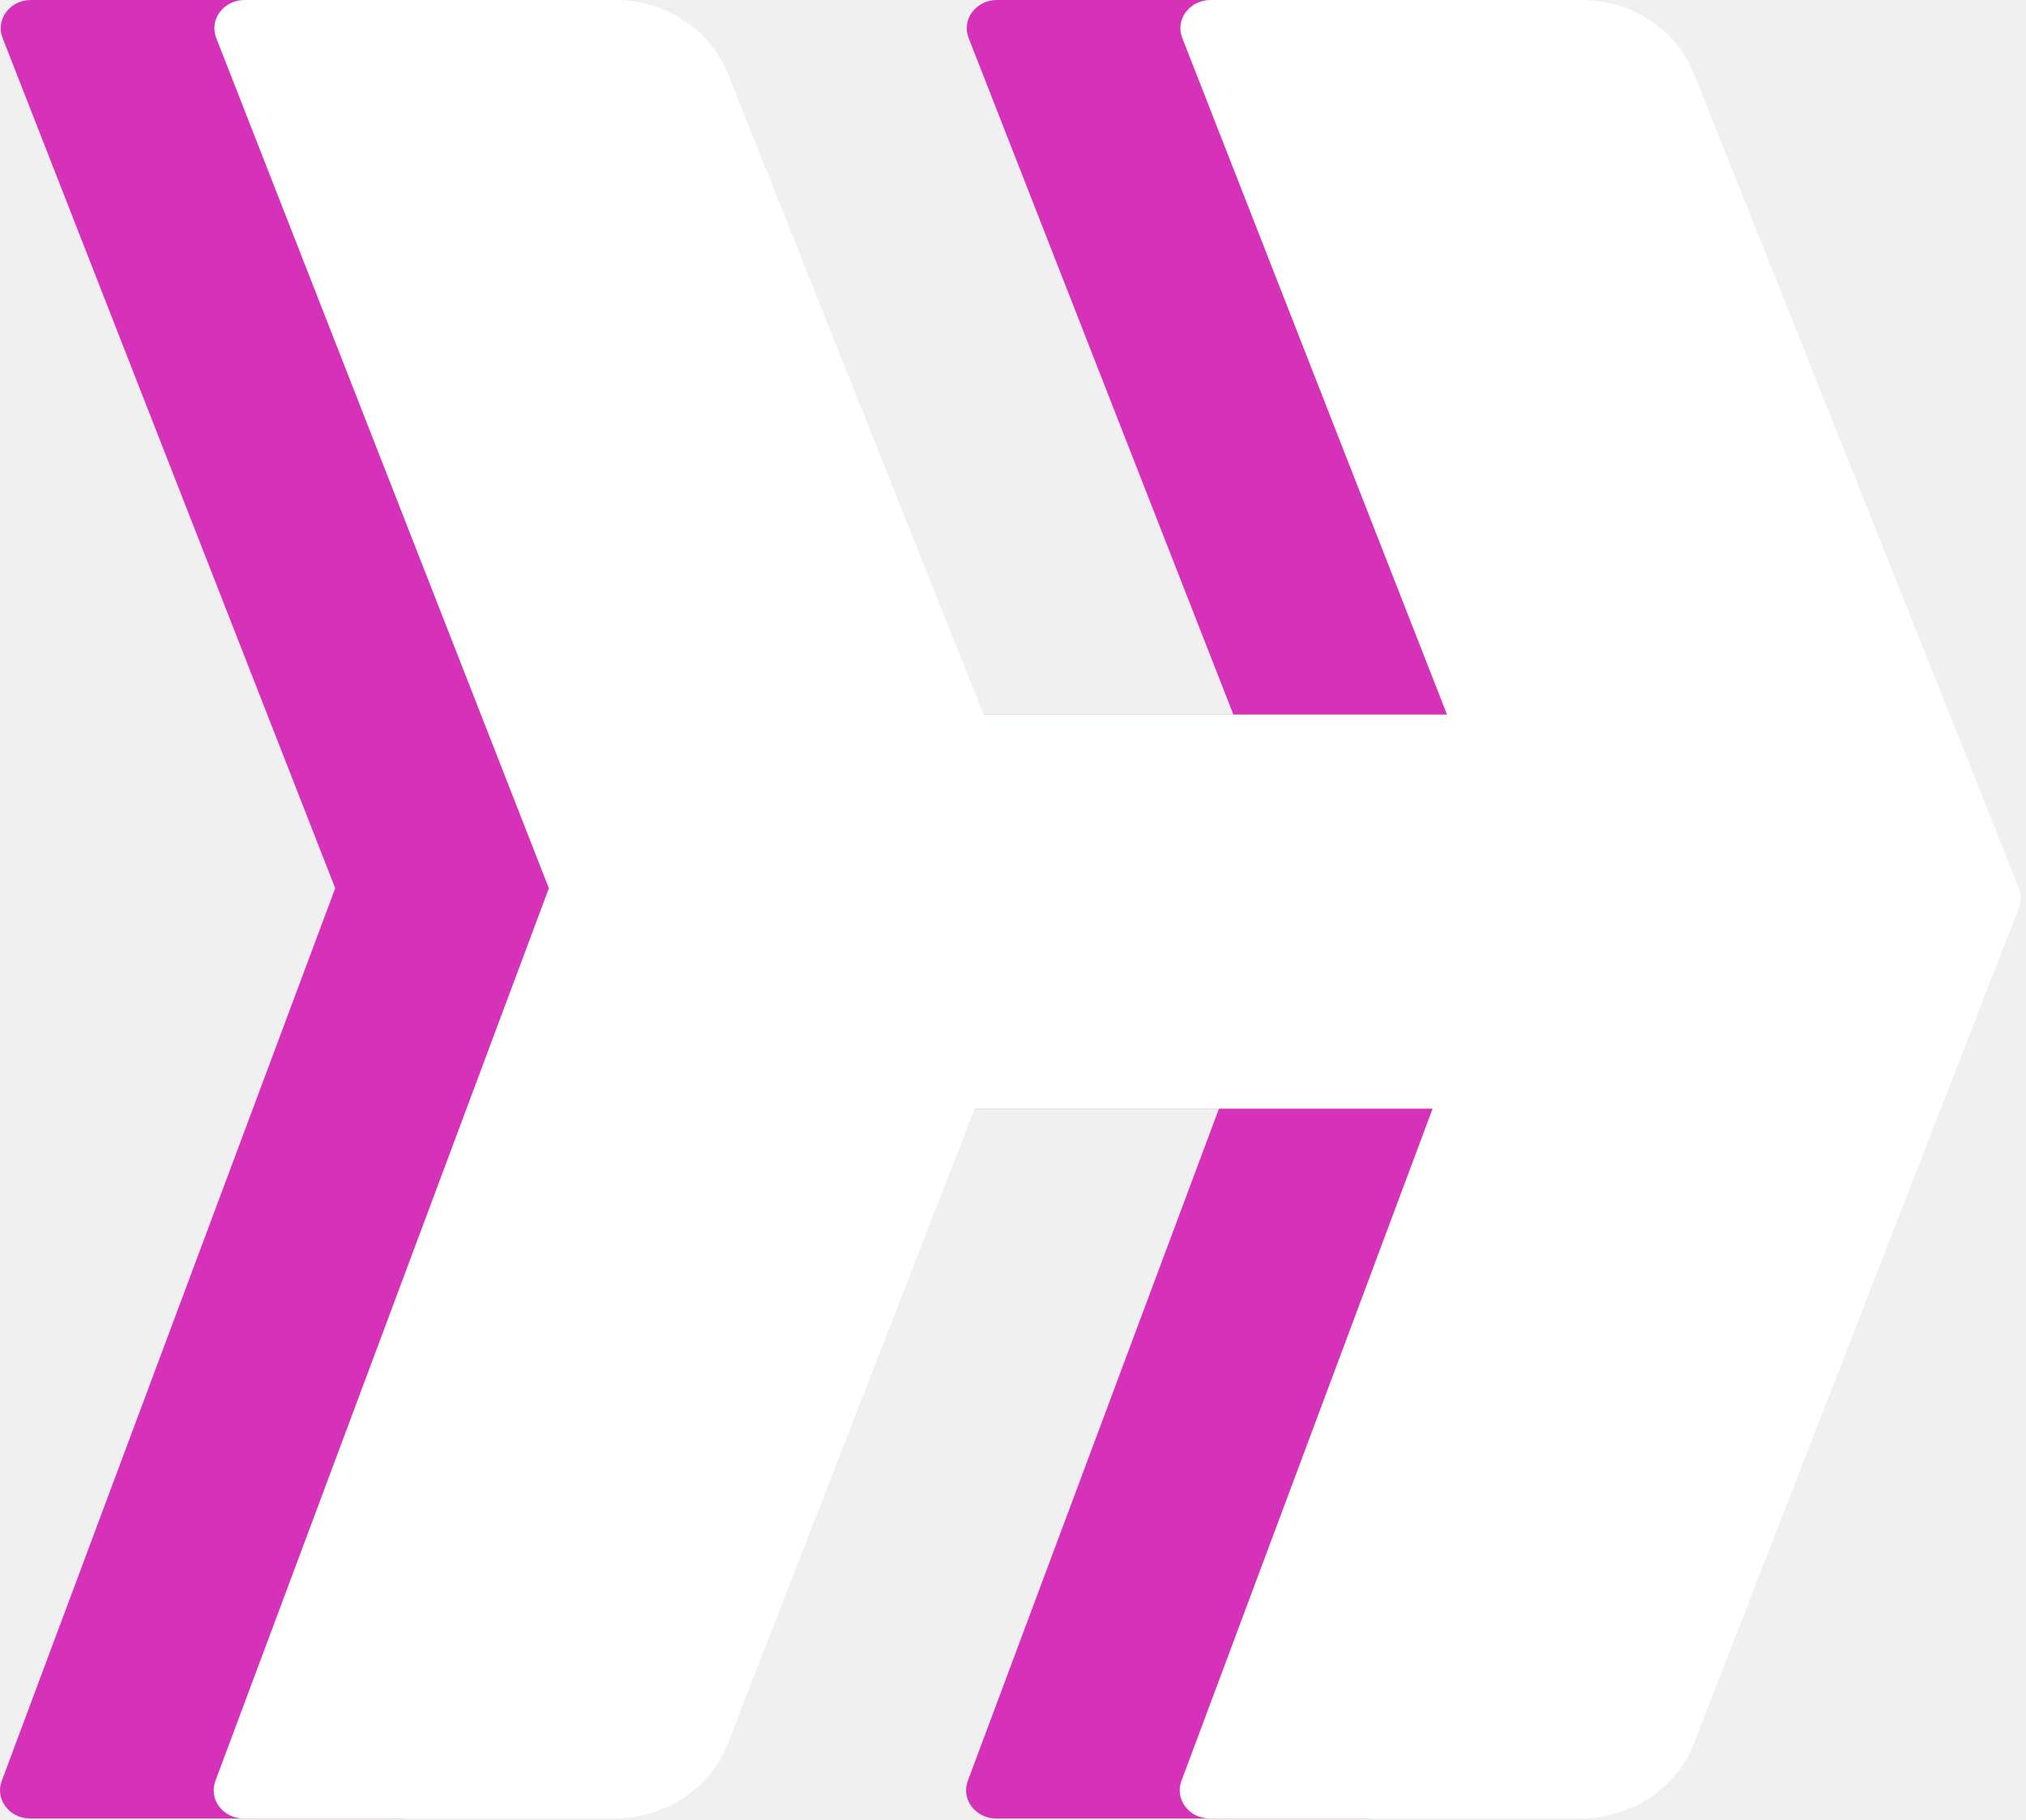
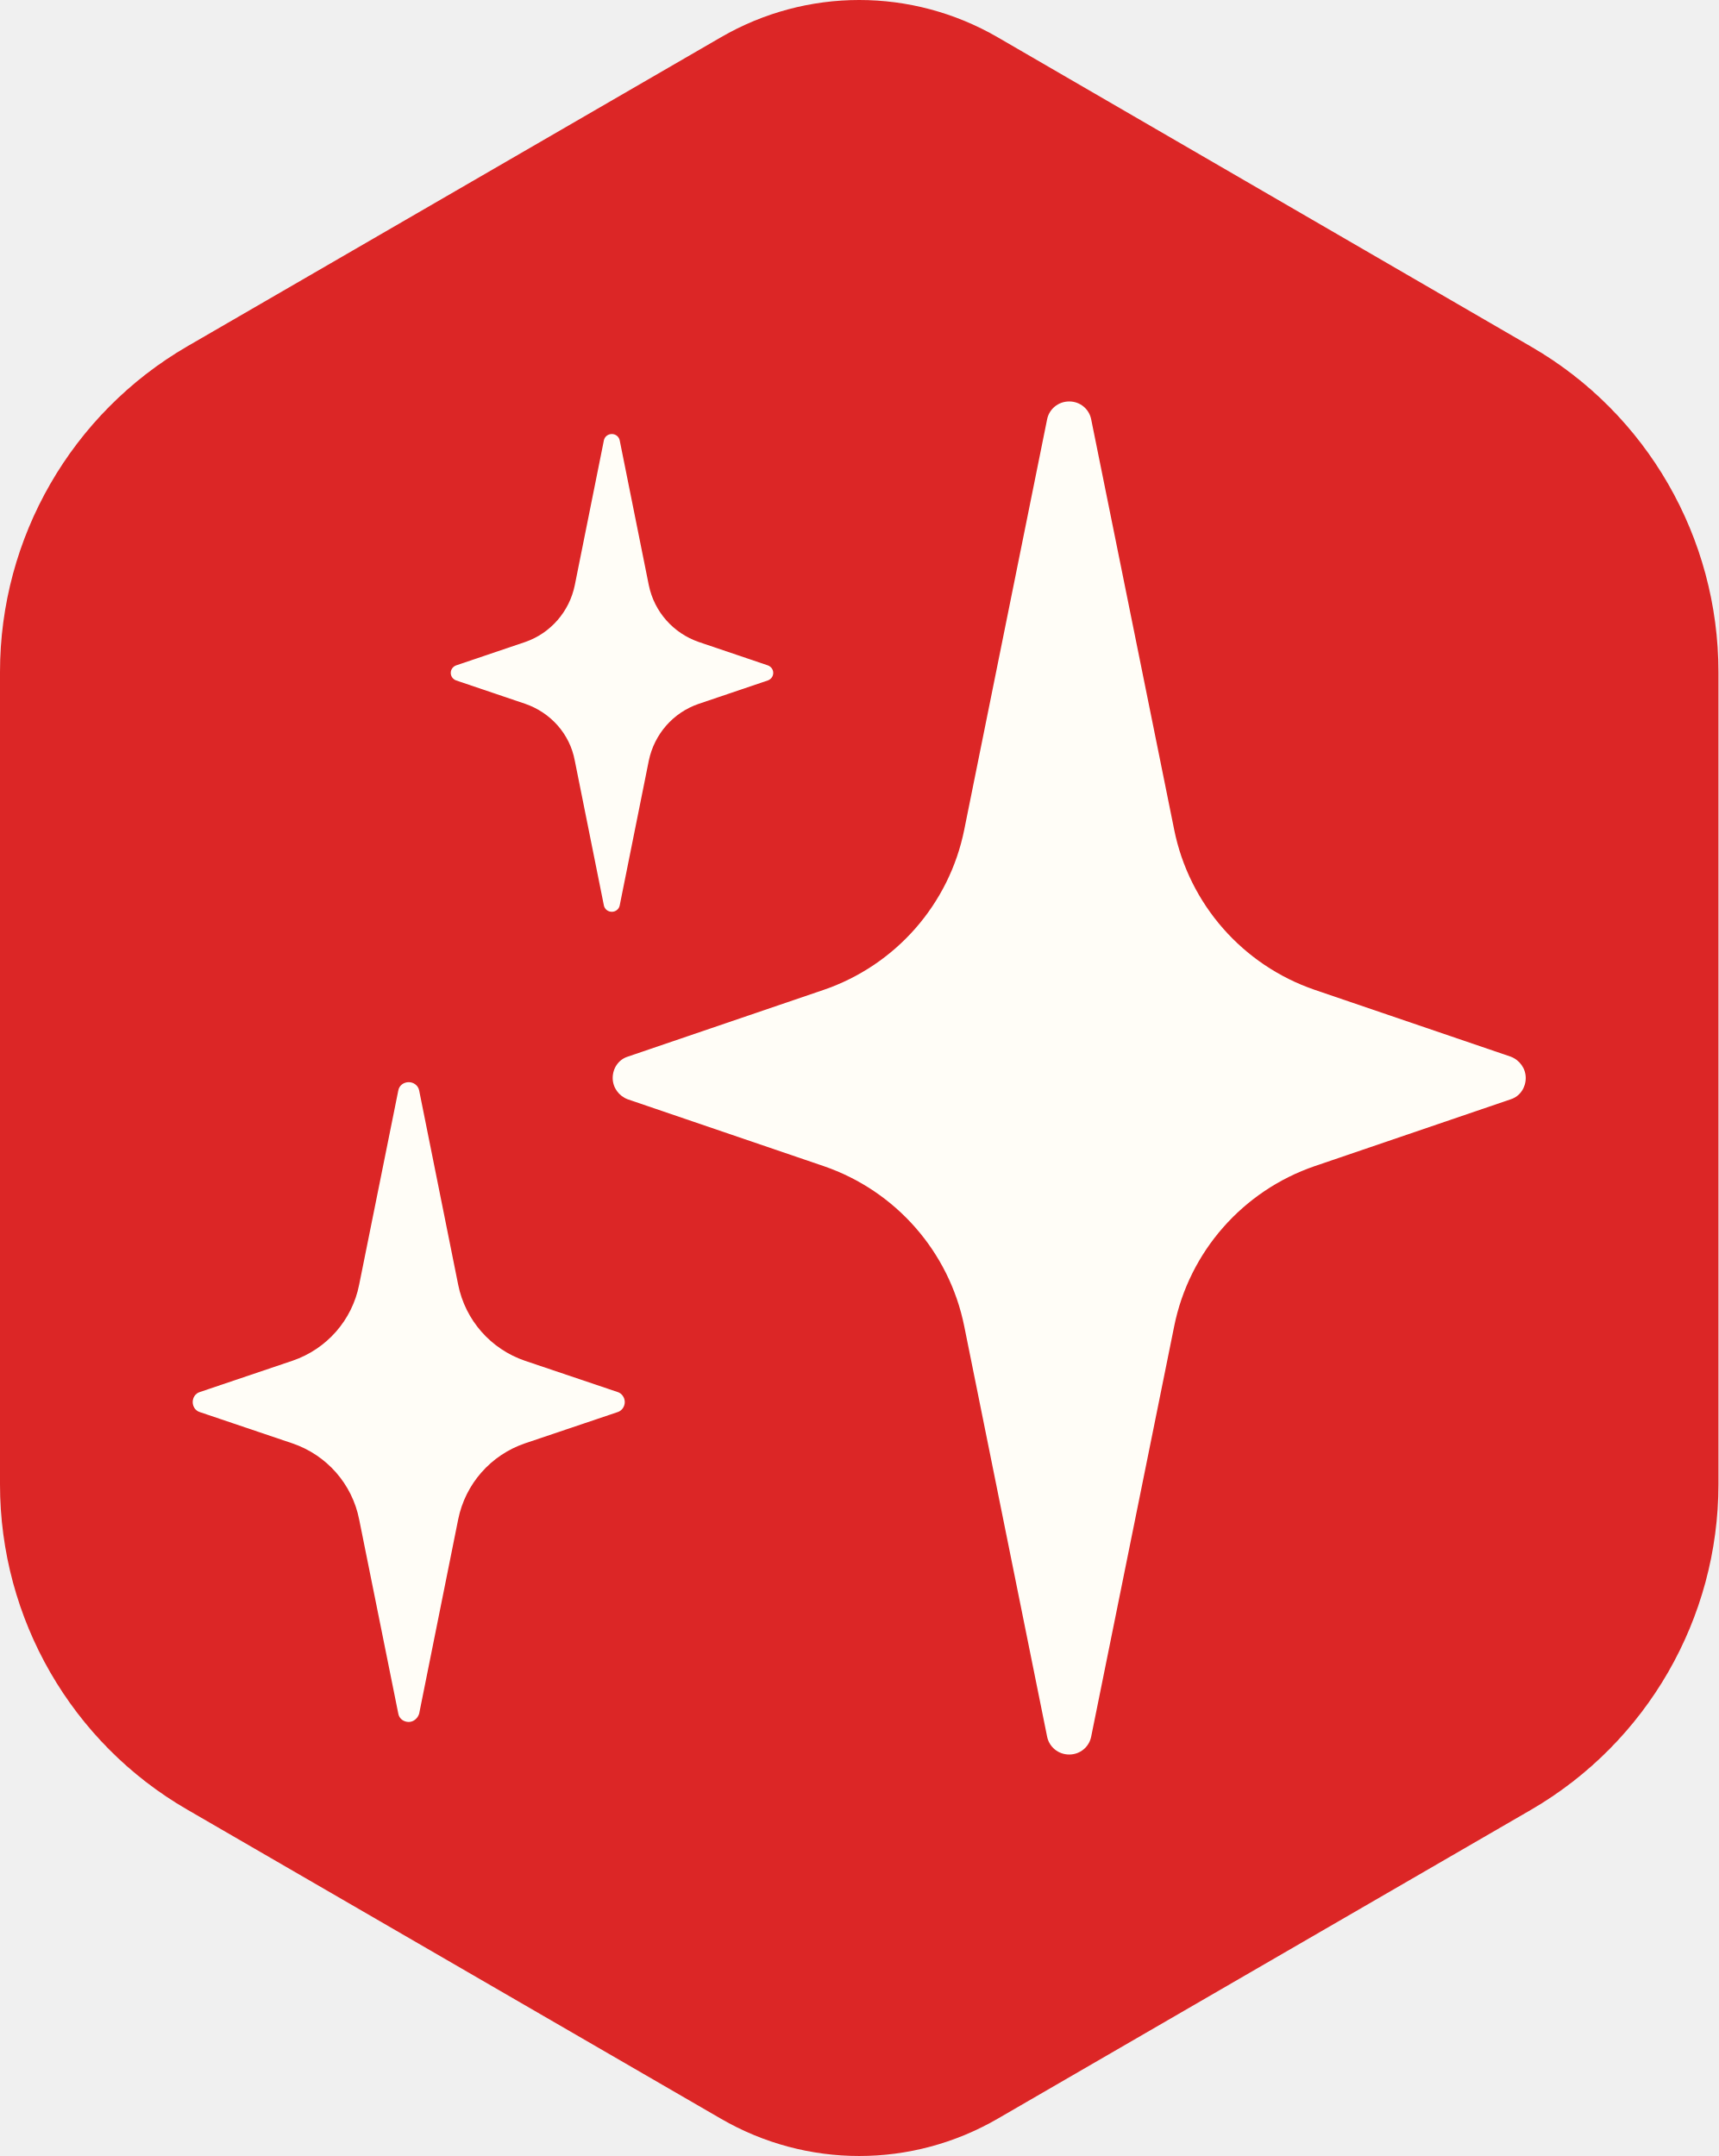
- <svg xmlns="http://www.w3.org/2000/svg" width="550" height="494" fill="none">
-   <path fill="#D631B9" d="M270.65 0h100.47c13.7 0 25.97 7.96 30.75 19.96l88.19 221.19a7.2 7.2 0 0 1 .02 5.3l-.5 1.26v.02l-87.81 225.8c-4.72 12.12-17.04 20.19-30.85 20.19H270.47c-5.65 0-9.6-5.21-7.75-10.2l90.55-242.37L262.95 10.3c-1.96-5 2-10.3 7.7-10.3Z" />
-   <path fill="#D631B9" d="M8.4 0h100.46c13.7 0 25.97 7.96 30.75 19.96l88.19 221.19a7.2 7.2 0 0 1 .02 5.3l-.5 1.26v.02l-87.81 225.8c-4.72 12.12-17.04 20.19-30.85 20.19H8.21c-5.65 0-9.6-5.21-7.74-10.2L91 241.15.7 10.3c-1.96-5 2-10.3 7.7-10.3Z" />
-   <path fill="#D631B9" d="M338.83 194H197v107h141.83L362 245.97 338.83 194Z" />
-   <path fill="#fff" d="M328.65 0h100.47c13.7 0 25.97 7.96 30.75 19.96l88.19 221.19a7.2 7.2 0 0 1 .02 5.3l-.5 1.26v.02l-87.81 225.8c-4.72 12.12-17.04 20.19-30.85 20.19H328.47c-5.65 0-9.6-5.21-7.75-10.2l90.55-242.37L320.95 10.3c-1.96-5 2-10.3 7.7-10.3Z" />
-   <path fill="#fff" d="M66.4 0h100.46c13.7 0 25.97 7.96 30.75 19.96l88.19 221.19a7.2 7.2 0 0 1 .02 5.3l-.5 1.26v.02l-87.81 225.8c-4.72 12.12-17.04 20.19-30.85 20.19H66.21c-5.65 0-9.6-5.21-7.74-10.2L149 241.15 58.7 10.3c-1.96-5 2-10.3 7.7-10.3Z" />
-   <path fill="#fff" d="M396.83 194H255v107h141.83L420 245.97 396.83 194Z" />
+ <svg xmlns="http://www.w3.org/2000/svg" version="1.1" x="0px" y="0px" viewBox="0 0 125.12 157.001" style="enable-background:new 0 0 125.12 157.001;" xml:space="preserve">
+   <style type="text/css">
+ 	.st0{display:none;}
+ 	.st1{display:inline;fill:#101827;}
+ 	.st2{fill:#DC2626;}
+ 	.st3{fill:#FFFDF7;}
+ </style>
+   <g id="Background" class="st0">
+     <rect id="Background_00000089563853060944530290000015811616216641914287_" x="-0.44" y="-0.5" class="st1" width="126" height="158" />
+   </g>
+   <g id="Treasure_x5F_logomark_x5F_On_x5F_Dark_x5F_AW">
+     <g id="Logo">
+       <g id="Logomark">
+         <path class="st2" d="M0,48.94v59.151c0,9.792,5.212,18.824,13.64,23.69l38.85,22.505c6.24,3.619,13.9,3.619,20.15,0l38.85-22.505     c8.42-4.896,13.63-13.928,13.63-23.69V48.94c0-9.793-5.21-18.825-13.63-23.691L72.64,2.714c-6.25-3.619-13.91-3.619-20.15,0     L13.64,25.219C5.212,30.115,0,39.147,0,48.94z" />
+         <path class="st3" d="M110,76.948l-14.27-4.865c-5.24-1.795-9.15-6.235-10.24-11.678L79.45,30.54c-0.15-0.76-0.81-1.307-1.6-1.307     c-0.79,0-1.46,0.547-1.61,1.307l-6.03,29.865c-1.09,5.443-5,9.883-10.24,11.678L45.7,76.948c-0.67,0.213-1.09,0.852-1.09,1.551     c0,0.7,0.45,1.308,1.09,1.551l14.27,4.866c5.24,1.795,9.15,6.235,10.24,11.678l6.03,29.865c0.15,0.76,0.82,1.307,1.61,1.307     c0.79,0,1.45-0.547,1.6-1.307l6.04-29.865c1.09-5.443,5-9.883,10.24-11.678L110,80.05c0.67-0.212,1.09-0.851,1.09-1.551     C111.09,77.8,110.64,77.192,110,76.948z" />
+         <path class="st3" d="M33.21,49.549l5.03,1.703c1.85,0.639,3.25,2.189,3.61,4.136l2.12,10.553c0.06,0.273,0.3,0.456,0.58,0.456     c0.27,0,0.51-0.183,0.57-0.456l2.12-10.553c0.4-1.916,1.76-3.497,3.64-4.136l5.03-1.703c0.24-0.091,0.39-0.304,0.39-0.548     c0-0.243-0.15-0.456-0.39-0.547l-5.03-1.703c-1.85-0.639-3.24-2.19-3.64-4.136l-2.12-10.553c-0.06-0.274-0.3-0.456-0.57-0.456     c-0.28,0-0.52,0.182-0.58,0.456l-2.12,10.553c-0.39,1.916-1.76,3.497-3.61,4.136l-5.03,1.703c-0.24,0.091-0.39,0.304-0.39,0.547     C32.82,49.245,32.97,49.458,33.21,49.549" />
+         <path class="st3" d="M44.97,101.369l-6.76-2.281c-2.48-0.851-4.33-2.95-4.85-5.535l-2.84-14.141     c-0.07-0.365-0.4-0.608-0.76-0.608c-0.37,0-0.7,0.243-0.76,0.608l-2.85,14.141c-0.51,2.585-2.36,4.684-4.85,5.535l-6.75,2.281     c-0.31,0.091-0.52,0.396-0.52,0.73c0,0.335,0.21,0.639,0.52,0.73l6.75,2.281c2.49,0.851,4.34,2.95,4.85,5.535L29,124.786     c0.06,0.365,0.39,0.608,0.76,0.608c0.36,0,0.66-0.273,0.76-0.608l2.84-14.141c0.52-2.585,2.37-4.684,4.85-5.535l6.76-2.281     c0.3-0.091,0.52-0.395,0.52-0.73C45.49,101.765,45.27,101.46,44.97,101.369z" />
+       </g>
+     </g>
+   </g>
</svg>
